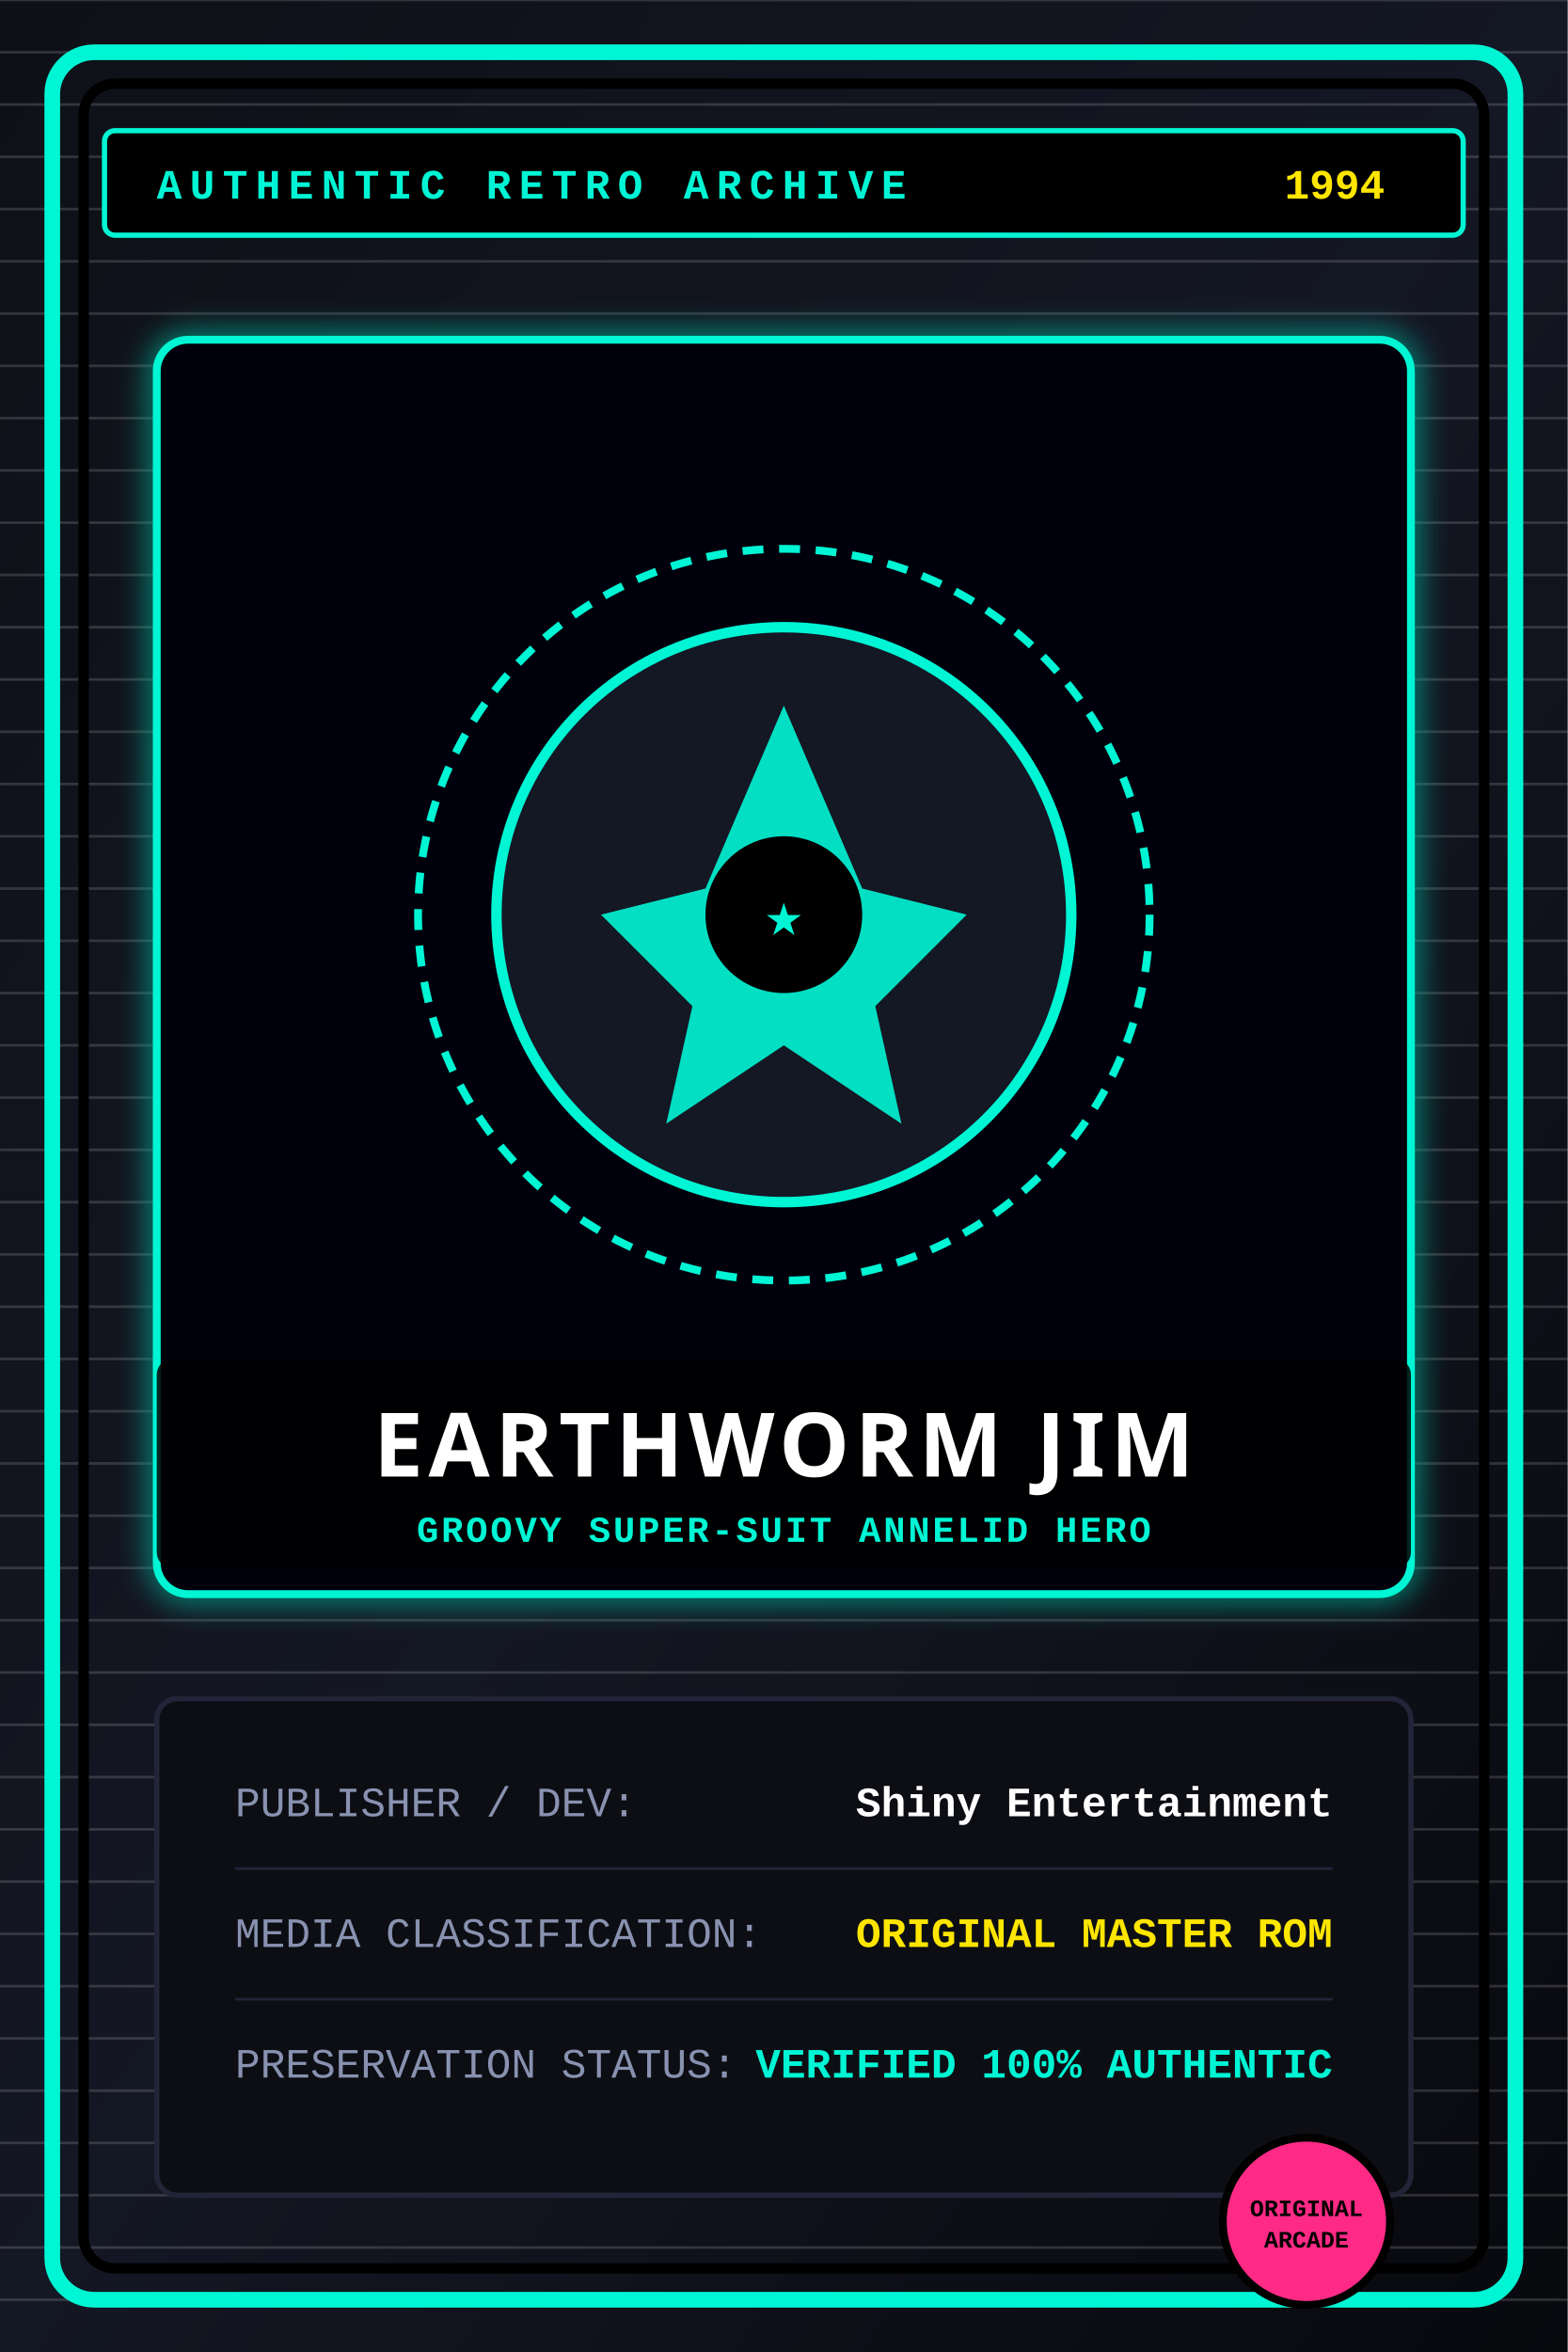
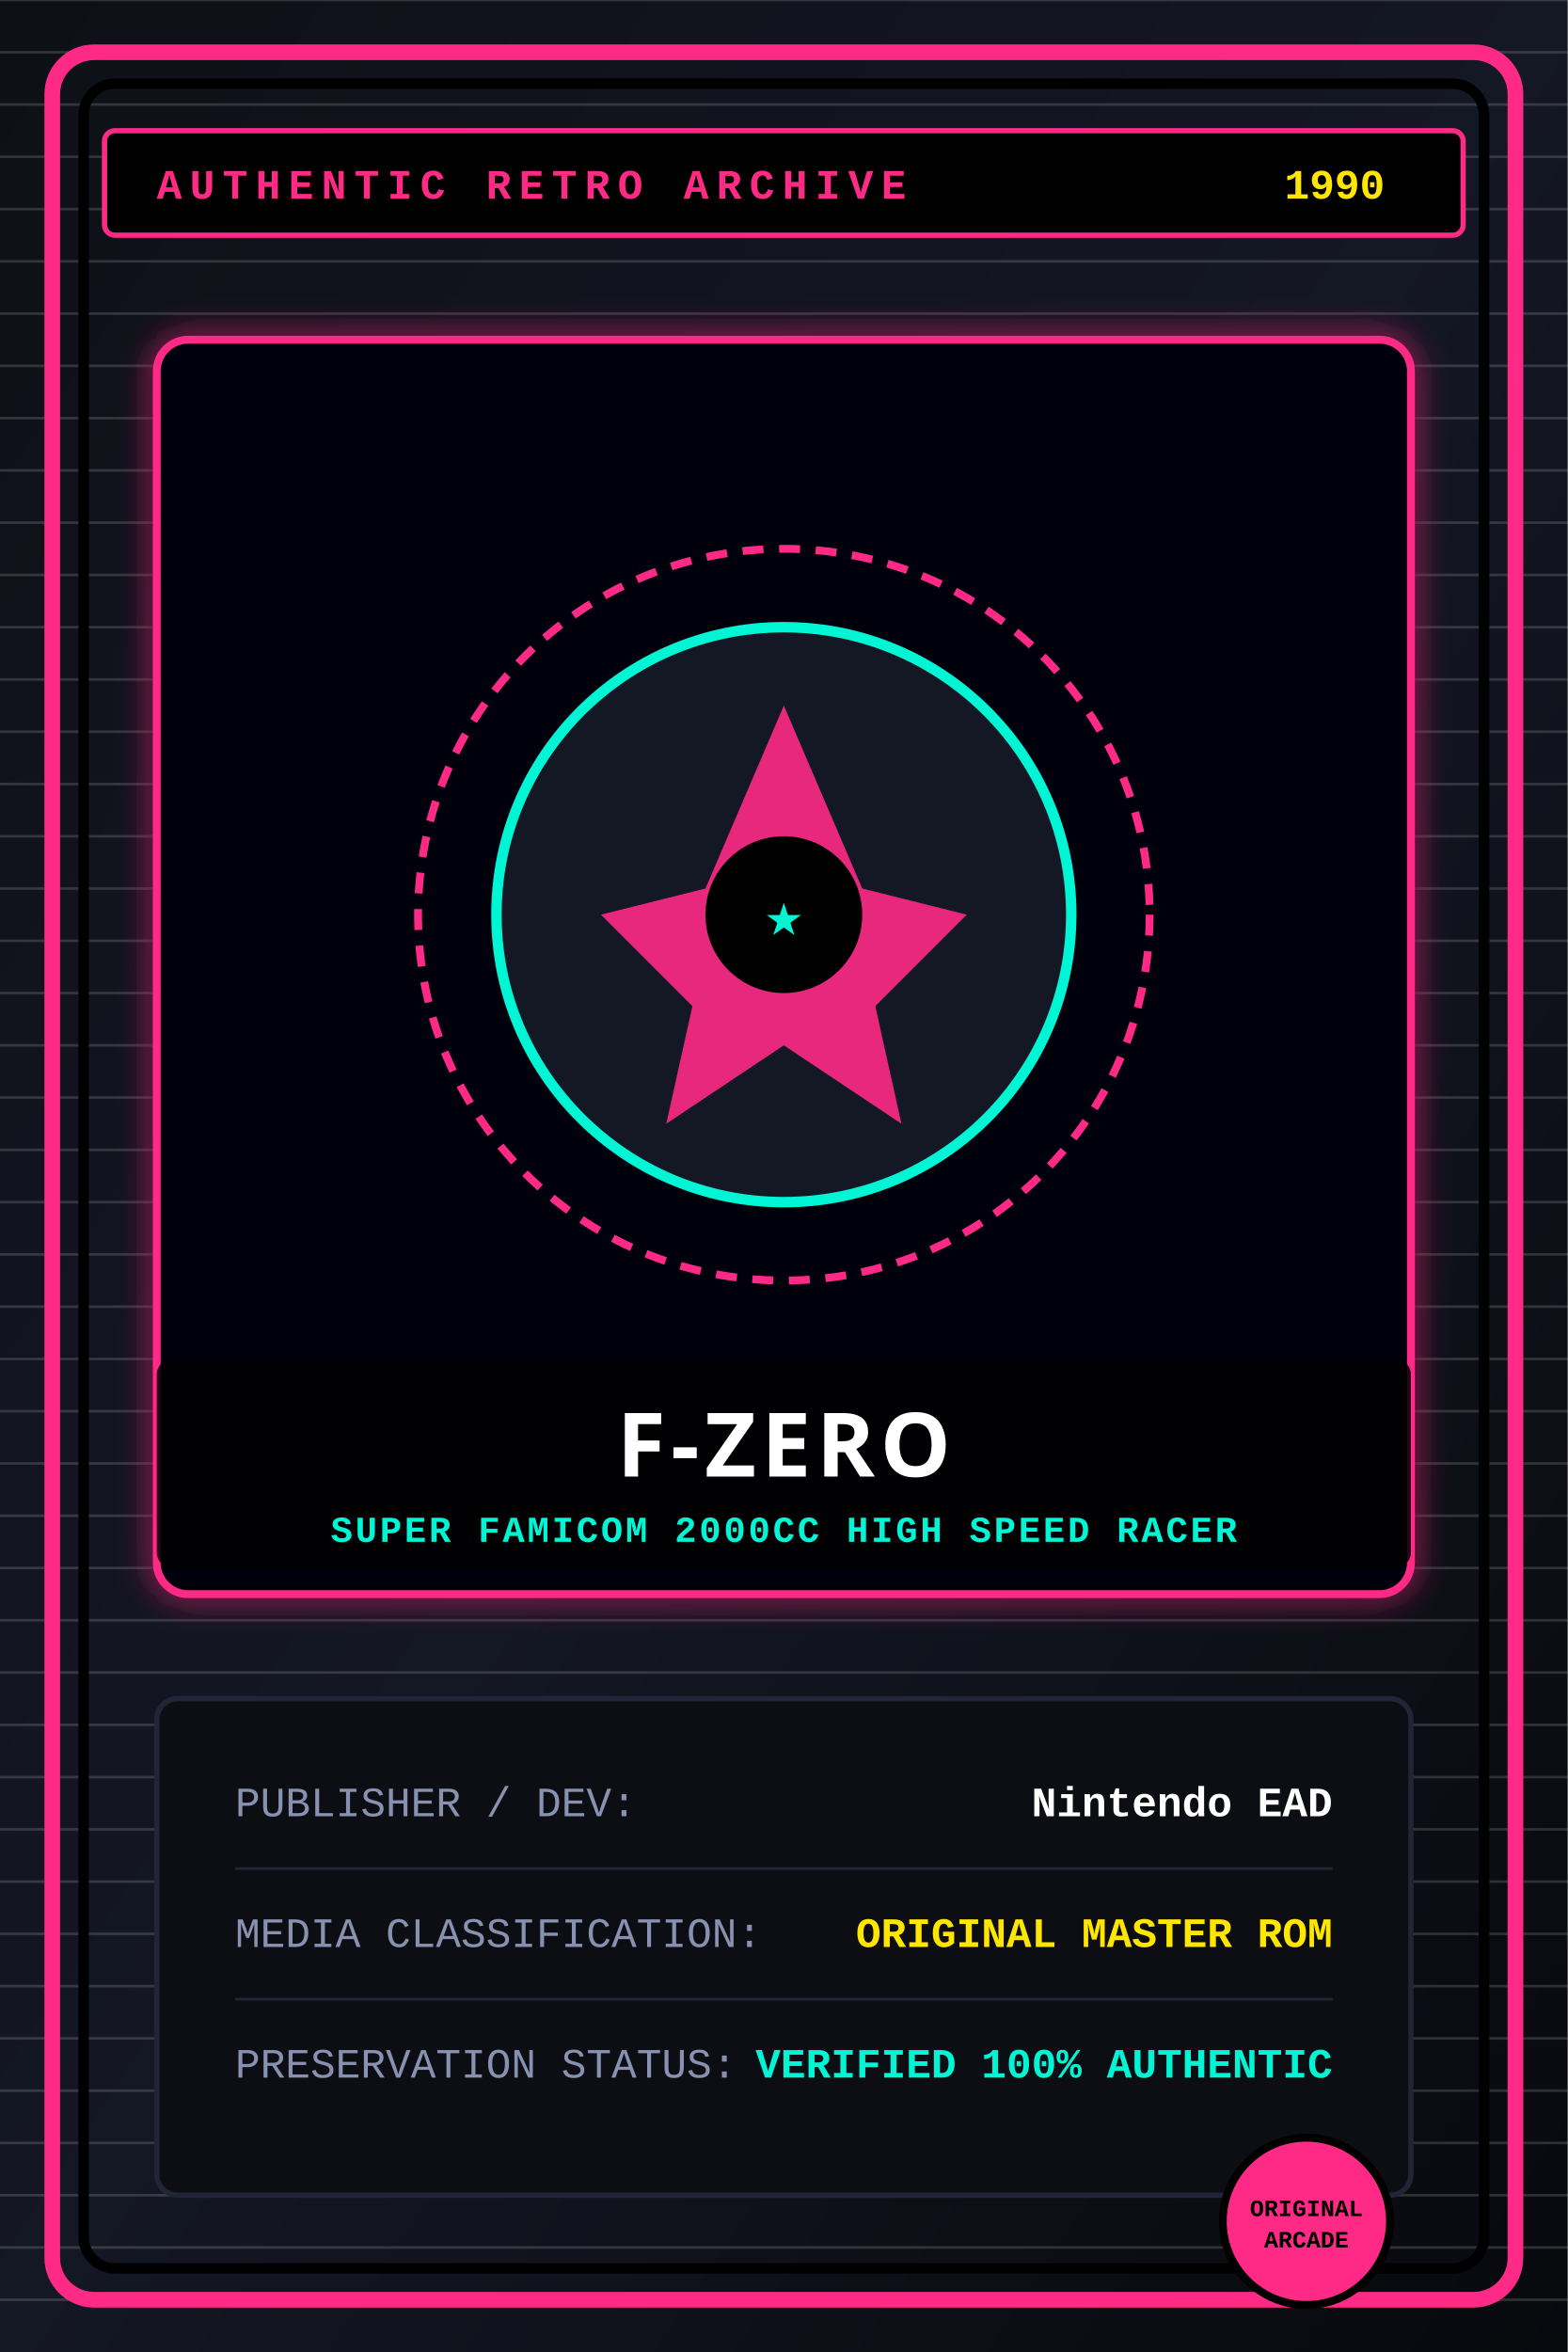
<svg xmlns="http://www.w3.org/2000/svg" viewBox="0 0 600 900" width="600" height="900">
  <defs>
    <linearGradient id="bg" x1="0%" y1="0%" x2="100%" y2="100%">
      <stop offset="0%" stop-color="#0e1017" />
      <stop offset="50%" stop-color="#141724" />
      <stop offset="100%" stop-color="#08090d" />
    </linearGradient>
    <linearGradient id="neon" x1="0%" y1="0%" x2="100%" y2="0%">
-       <stop offset="0%" stop-color="#00F5D4" />
+       <stop offset="0%" stop-color="#FF2A85" />
      <stop offset="100%" stop-color="#00F5D4" />
    </linearGradient>
    <filter id="glow">
      <feGaussianBlur stdDeviation="6" result="coloredBlur" />
      <feMerge>
        <feMergeNode in="coloredBlur" />
        <feMergeNode in="SourceGraphic" />
      </feMerge>
    </filter>
  </defs>
  <rect width="600" height="900" fill="url(#bg)" />
  <g opacity="0.15">
    <line x1="0" y1="0" x2="600" y2="0" stroke="#ffffff" stroke-width="1" />
    <line x1="0" y1="20" x2="600" y2="20" stroke="#ffffff" stroke-width="1" />
    <line x1="0" y1="40" x2="600" y2="40" stroke="#ffffff" stroke-width="1" />
    <line x1="0" y1="60" x2="600" y2="60" stroke="#ffffff" stroke-width="1" />
    <line x1="0" y1="80" x2="600" y2="80" stroke="#ffffff" stroke-width="1" />
    <line x1="0" y1="100" x2="600" y2="100" stroke="#ffffff" stroke-width="1" />
    <line x1="0" y1="120" x2="600" y2="120" stroke="#ffffff" stroke-width="1" />
    <line x1="0" y1="140" x2="600" y2="140" stroke="#ffffff" stroke-width="1" />
    <line x1="0" y1="160" x2="600" y2="160" stroke="#ffffff" stroke-width="1" />
    <line x1="0" y1="180" x2="600" y2="180" stroke="#ffffff" stroke-width="1" />
    <line x1="0" y1="200" x2="600" y2="200" stroke="#ffffff" stroke-width="1" />
    <line x1="0" y1="220" x2="600" y2="220" stroke="#ffffff" stroke-width="1" />
    <line x1="0" y1="240" x2="600" y2="240" stroke="#ffffff" stroke-width="1" />
    <line x1="0" y1="260" x2="600" y2="260" stroke="#ffffff" stroke-width="1" />
    <line x1="0" y1="280" x2="600" y2="280" stroke="#ffffff" stroke-width="1" />
    <line x1="0" y1="300" x2="600" y2="300" stroke="#ffffff" stroke-width="1" />
    <line x1="0" y1="320" x2="600" y2="320" stroke="#ffffff" stroke-width="1" />
    <line x1="0" y1="340" x2="600" y2="340" stroke="#ffffff" stroke-width="1" />
    <line x1="0" y1="360" x2="600" y2="360" stroke="#ffffff" stroke-width="1" />
    <line x1="0" y1="380" x2="600" y2="380" stroke="#ffffff" stroke-width="1" />
    <line x1="0" y1="400" x2="600" y2="400" stroke="#ffffff" stroke-width="1" />
    <line x1="0" y1="420" x2="600" y2="420" stroke="#ffffff" stroke-width="1" />
    <line x1="0" y1="440" x2="600" y2="440" stroke="#ffffff" stroke-width="1" />
    <line x1="0" y1="460" x2="600" y2="460" stroke="#ffffff" stroke-width="1" />
    <line x1="0" y1="480" x2="600" y2="480" stroke="#ffffff" stroke-width="1" />
    <line x1="0" y1="500" x2="600" y2="500" stroke="#ffffff" stroke-width="1" />
    <line x1="0" y1="520" x2="600" y2="520" stroke="#ffffff" stroke-width="1" />
    <line x1="0" y1="540" x2="600" y2="540" stroke="#ffffff" stroke-width="1" />
    <line x1="0" y1="560" x2="600" y2="560" stroke="#ffffff" stroke-width="1" />
    <line x1="0" y1="580" x2="600" y2="580" stroke="#ffffff" stroke-width="1" />
    <line x1="0" y1="600" x2="600" y2="600" stroke="#ffffff" stroke-width="1" />
    <line x1="0" y1="620" x2="600" y2="620" stroke="#ffffff" stroke-width="1" />
    <line x1="0" y1="640" x2="600" y2="640" stroke="#ffffff" stroke-width="1" />
    <line x1="0" y1="660" x2="600" y2="660" stroke="#ffffff" stroke-width="1" />
    <line x1="0" y1="680" x2="600" y2="680" stroke="#ffffff" stroke-width="1" />
    <line x1="0" y1="700" x2="600" y2="700" stroke="#ffffff" stroke-width="1" />
    <line x1="0" y1="720" x2="600" y2="720" stroke="#ffffff" stroke-width="1" />
    <line x1="0" y1="740" x2="600" y2="740" stroke="#ffffff" stroke-width="1" />
    <line x1="0" y1="760" x2="600" y2="760" stroke="#ffffff" stroke-width="1" />
    <line x1="0" y1="780" x2="600" y2="780" stroke="#ffffff" stroke-width="1" />
    <line x1="0" y1="800" x2="600" y2="800" stroke="#ffffff" stroke-width="1" />
    <line x1="0" y1="820" x2="600" y2="820" stroke="#ffffff" stroke-width="1" />
    <line x1="0" y1="840" x2="600" y2="840" stroke="#ffffff" stroke-width="1" />
    <line x1="0" y1="860" x2="600" y2="860" stroke="#ffffff" stroke-width="1" />
    <line x1="0" y1="880" x2="600" y2="880" stroke="#ffffff" stroke-width="1" />
  </g>
-   <rect x="20" y="20" width="560" height="860" rx="16" fill="none" stroke="#00F5D4" stroke-width="6" />
+   <rect x="20" y="20" width="560" height="860" rx="16" fill="none" stroke="#FF2A85" stroke-width="6" />
  <rect x="32" y="32" width="536" height="836" rx="12" fill="none" stroke="#000000" stroke-width="4" />
-   <rect x="40" y="50" width="520" height="40" rx="4" fill="#000000" stroke="#00F5D4" stroke-width="2" />
-   <text x="60" y="76" font-family="'Courier New', monospace" font-size="16" font-weight="900" fill="#00F5D4" letter-spacing="3">AUTHENTIC RETRO ARCHIVE</text>
-   <text x="530" y="76" font-family="'Courier New', monospace" font-size="16" font-weight="900" fill="#FFE600" text-anchor="end">1994</text>
-   <rect x="60" y="130" width="480" height="480" rx="12" fill="#050608" stroke="#00F5D4" stroke-width="3" filter="url(#glow)" />
-   <circle cx="300" cy="350" r="140" fill="none" stroke="#00F5D4" stroke-dasharray="8 6" stroke-width="3" />
+   <rect x="40" y="50" width="520" height="40" rx="4" fill="#000000" stroke="#FF2A85" stroke-width="2" />
+   <text x="60" y="76" font-family="'Courier New', monospace" font-size="16" font-weight="900" fill="#FF2A85" letter-spacing="3">AUTHENTIC RETRO ARCHIVE</text>
+   <text x="530" y="76" font-family="'Courier New', monospace" font-size="16" font-weight="900" fill="#FFE600" text-anchor="end">1990</text>
+   <rect x="60" y="130" width="480" height="480" rx="12" fill="#050608" stroke="#FF2A85" stroke-width="3" filter="url(#glow)" />
+   <circle cx="300" cy="350" r="140" fill="none" stroke="#FF2A85" stroke-dasharray="8 6" stroke-width="3" />
  <circle cx="300" cy="350" r="110" fill="#141724" stroke="#00F5D4" stroke-width="4" />
-   <polygon points="300,270 330,340 370,350 335,385 345,430 300,400 255,430 265,385 230,350 270,340" fill="#00F5D4" opacity="0.9" />
+   <polygon points="300,270 330,340 370,350 335,385 345,430 300,400 255,430 265,385 230,350 270,340" fill="#FF2A85" opacity="0.9" />
  <circle cx="300" cy="350" r="30" fill="#000000" />
  <text x="300" y="358" font-family="'Courier New', monospace" font-size="24" font-weight="bold" fill="#00F5D4" text-anchor="middle">★</text>
  <rect x="60" y="520" width="480" height="80" rx="6" fill="#000000" opacity="0.85" />
-   <text x="300" y="565" font-family="'Impact', 'Arial Black', sans-serif" font-size="34" font-weight="bold" fill="#ffffff" text-anchor="middle" letter-spacing="2">EARTHWORM JIM</text>
-   <text x="300" y="590" font-family="'Courier New', monospace" font-size="14" font-weight="bold" fill="#00F5D4" text-anchor="middle" letter-spacing="1">GROOVY SUPER-SUIT ANNELID HERO</text>
+   <text x="300" y="565" font-family="'Impact', 'Arial Black', sans-serif" font-size="34" font-weight="bold" fill="#ffffff" text-anchor="middle" letter-spacing="2">F-ZERO</text>
+   <text x="300" y="590" font-family="'Courier New', monospace" font-size="14" font-weight="bold" fill="#00F5D4" text-anchor="middle" letter-spacing="1">SUPER FAMICOM 2000CC HIGH SPEED RACER</text>
  <rect x="60" y="650" width="480" height="190" rx="8" fill="#0d0e14" stroke="#222538" stroke-width="2" />
  <text x="90" y="695" font-family="'Courier New', monospace" font-size="16" fill="#8892b0">PUBLISHER / DEV:</text>
-   <text x="510" y="695" font-family="'Courier New', monospace" font-size="16" font-weight="bold" fill="#ffffff" text-anchor="end">Shiny Entertainment</text>
+   <text x="510" y="695" font-family="'Courier New', monospace" font-size="16" font-weight="bold" fill="#ffffff" text-anchor="end">Nintendo EAD</text>
  <line x1="90" y1="715" x2="510" y2="715" stroke="#222538" stroke-width="1" />
  <text x="90" y="745" font-family="'Courier New', monospace" font-size="16" fill="#8892b0">MEDIA CLASSIFICATION:</text>
  <text x="510" y="745" font-family="'Courier New', monospace" font-size="16" font-weight="bold" fill="#FFE600" text-anchor="end">ORIGINAL MASTER ROM</text>
  <line x1="90" y1="765" x2="510" y2="765" stroke="#222538" stroke-width="1" />
  <text x="90" y="795" font-family="'Courier New', monospace" font-size="16" fill="#8892b0">PRESERVATION STATUS:</text>
  <text x="510" y="795" font-family="'Courier New', monospace" font-size="16" font-weight="bold" fill="#00F5D4" text-anchor="end">VERIFIED 100% AUTHENTIC</text>
  <circle cx="500" cy="850" r="32" fill="#FF2A85" stroke="#000000" stroke-width="3" />
  <text x="500" y="848" font-family="'Courier New', monospace" font-size="9" font-weight="bold" fill="#000000" text-anchor="middle">ORIGINAL</text>
  <text x="500" y="860" font-family="'Courier New', monospace" font-size="9" font-weight="bold" fill="#000000" text-anchor="middle">ARCADE</text>
</svg>
